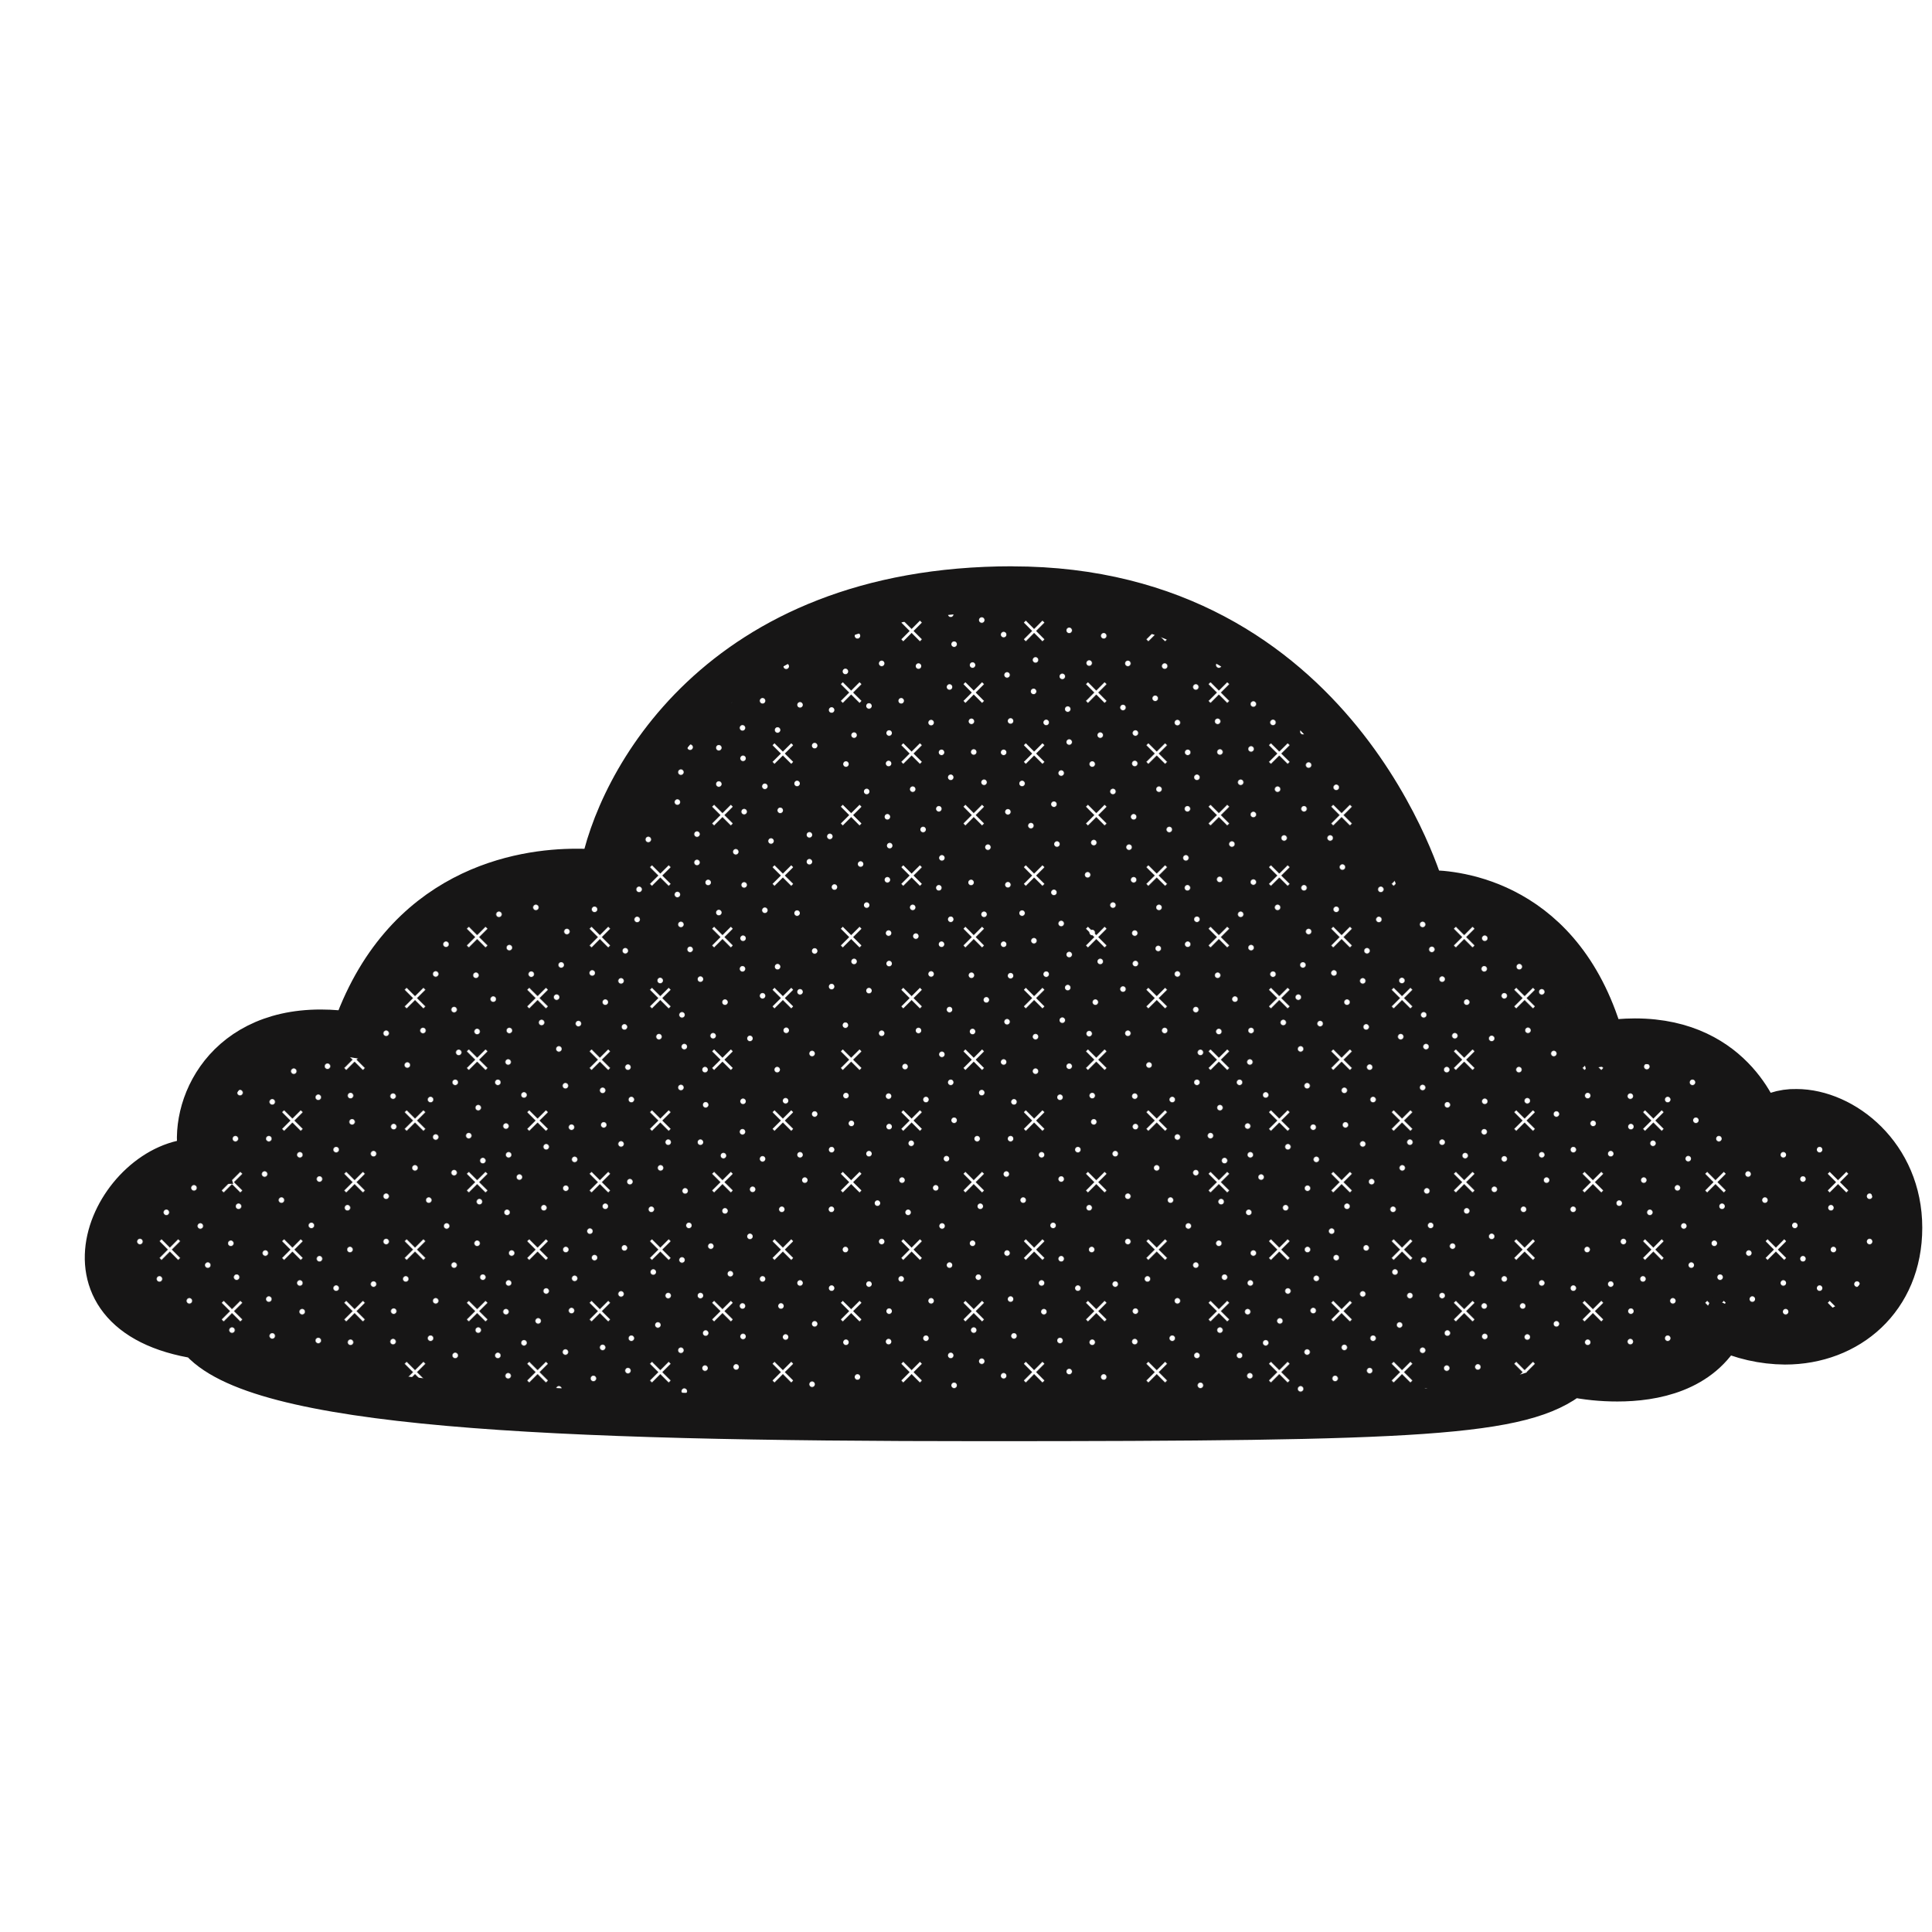
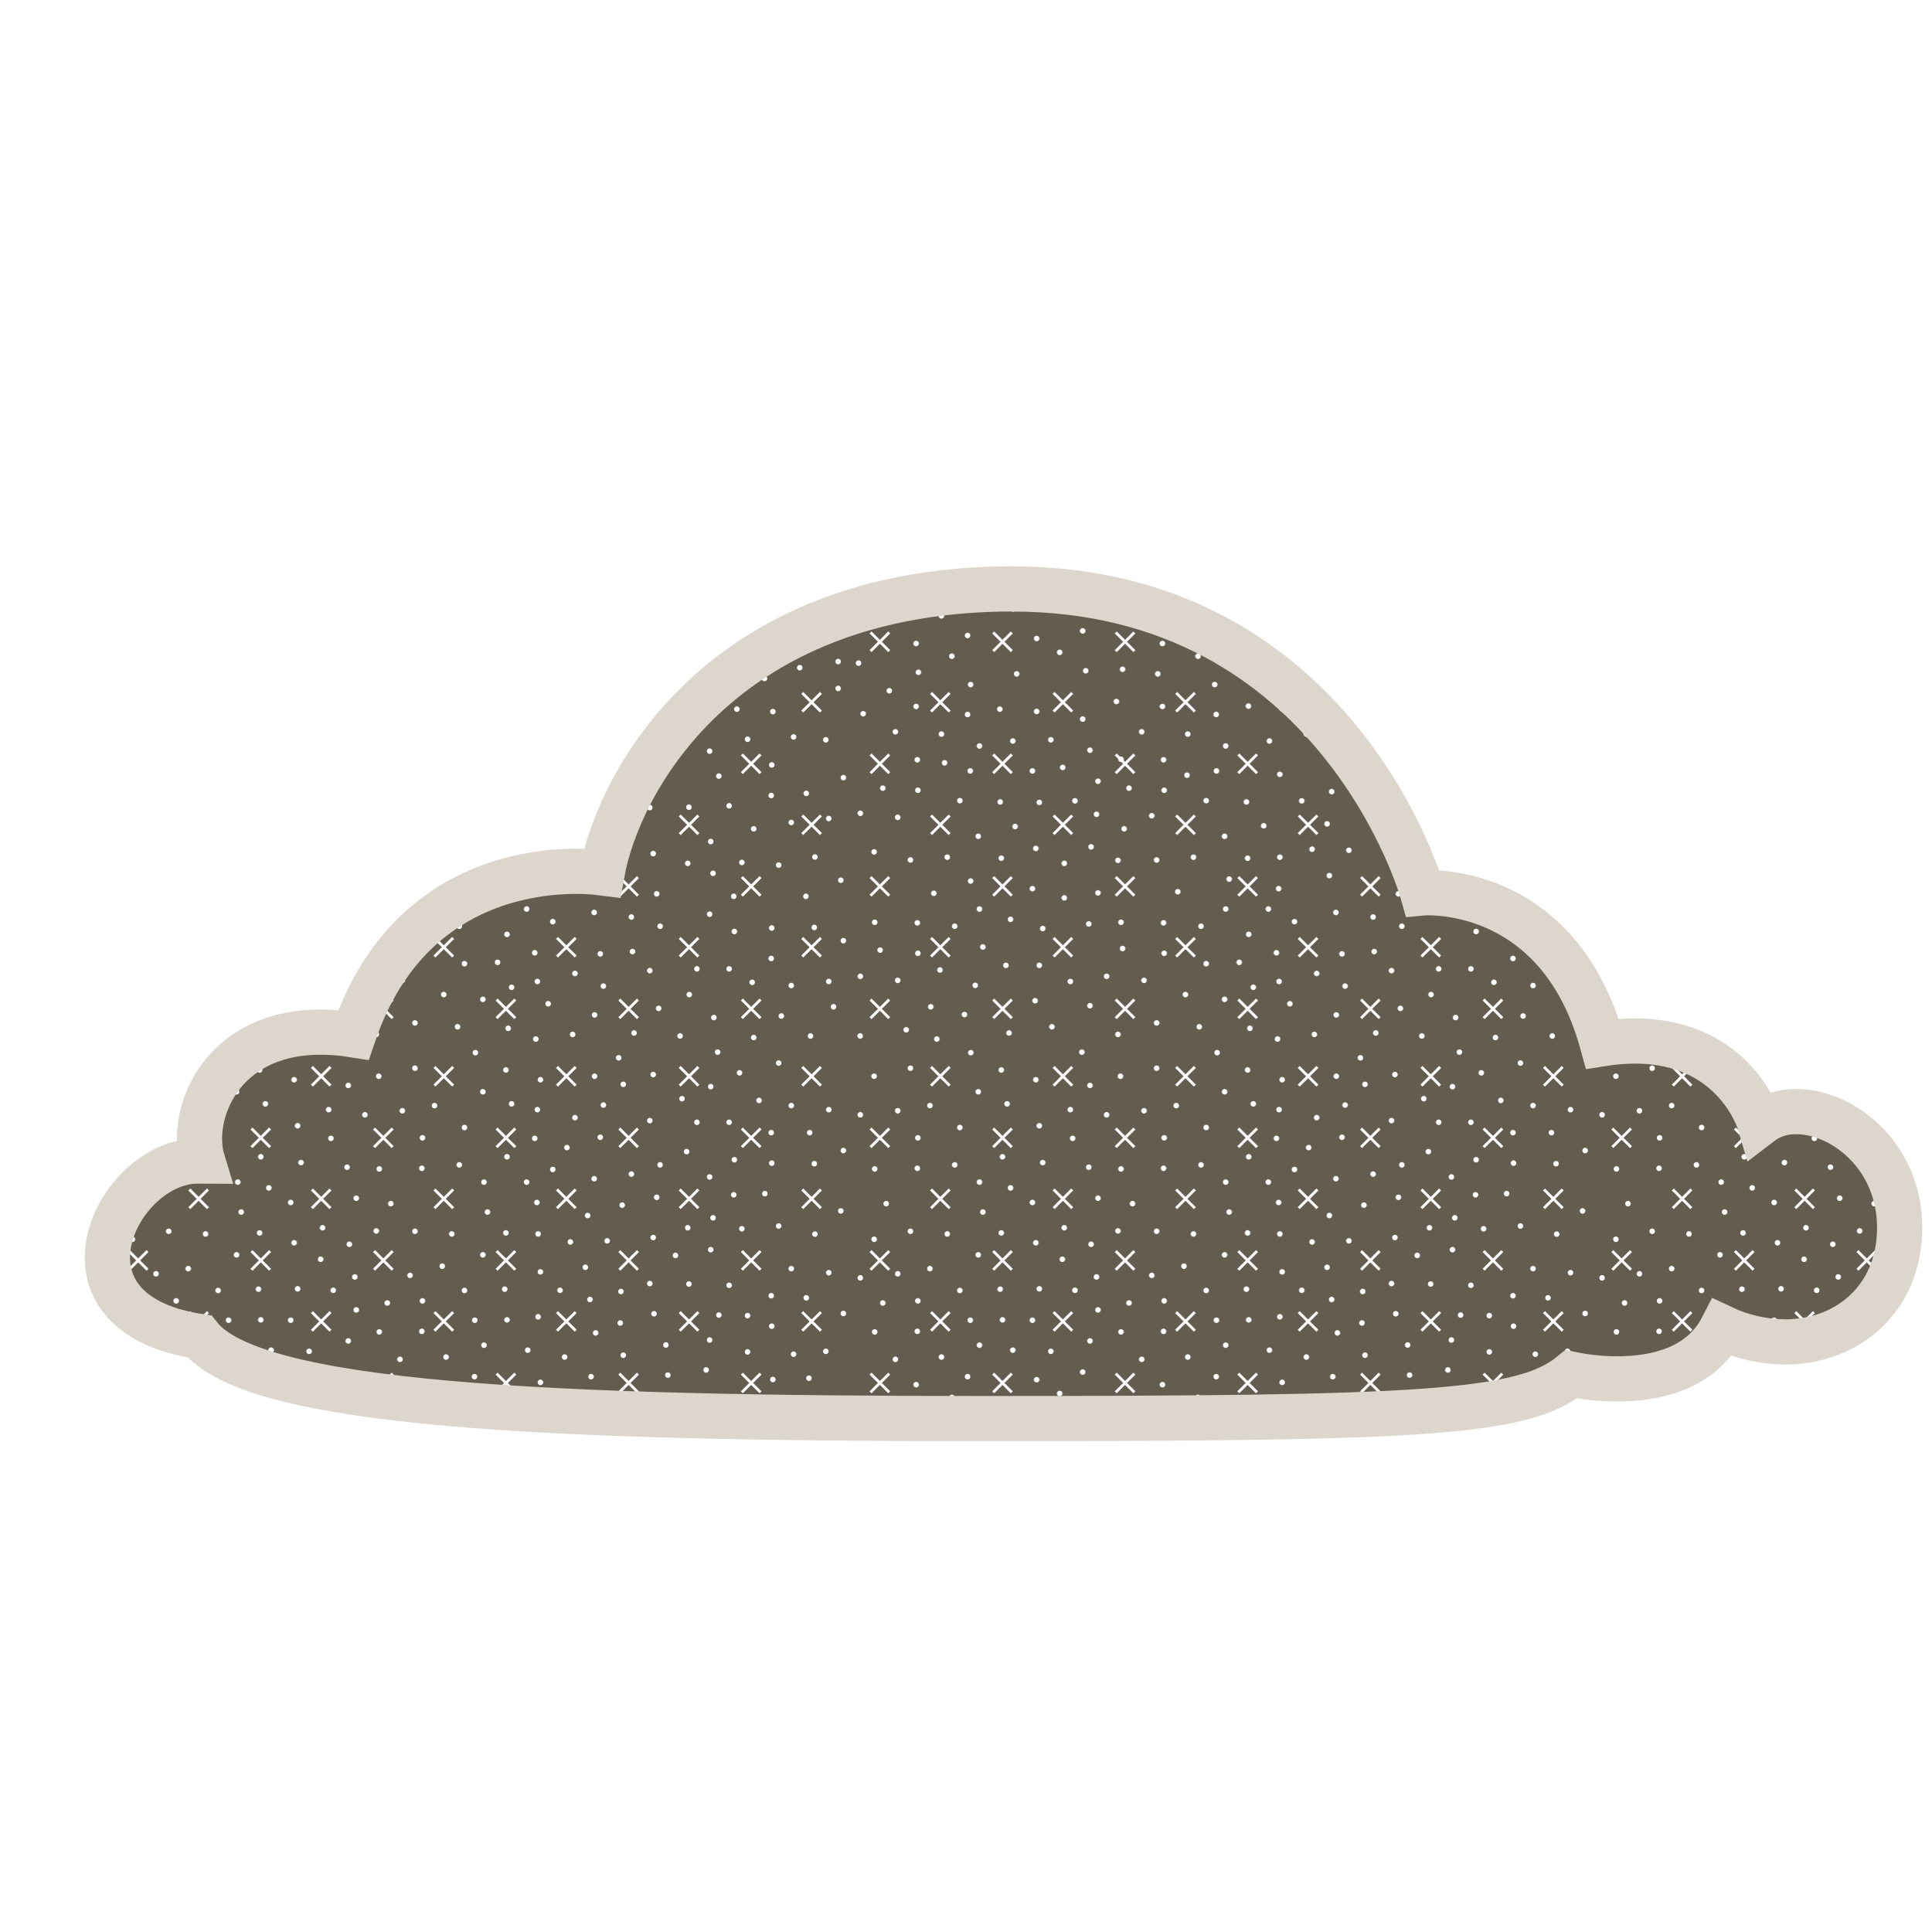
<svg xmlns="http://www.w3.org/2000/svg" width="512" height="512">
  <defs>
-     <pattern id="_725" data-name="725" width="80.56" height="80.5" patternTransform="matrix(2.44 0 0 2.44 -568.98 -462.66)" patternUnits="userSpaceOnUse">
+     <pattern id="_725" data-name="725" width="80.56" height="80.5" patternTransform="matrix(2.44 0 0 2.44 -561.36 -508.6)" patternUnits="userSpaceOnUse">
      <path fill="none" d="M0 0h80.56v80.5H0z" />
      <path class="cls-3" d="m8.95 2.32 2.02 2.03M10.97 2.32 8.95 4.35M15.7 9.01l2.02 2.02M17.72 9.01l-2.02 2.02M2.38 9.01l2.03 2.02M4.41 9.01l-2.03 2.02M22.26 2.32l2.02 2.03M24.28 2.32l-2.02 2.03M29.01 9.01l2.02 2.02M31.03 9.01l-2.02 2.02M35.57 2.32l2.03 2.03M37.6 2.32l-2.03 2.03M42.32 9.01l2.03 2.02M44.35 9.01l-2.03 2.02M48.88 2.32l2.03 2.03M50.91 2.32l-2.03 2.03M55.65 9.01l2.02 2.02M57.67 9.01l-2.02 2.02M62.21 2.32l2.03 2.03M64.24 2.32l-2.03 2.03M68.96 9.01l2.03 2.02M70.99 9.01l-2.03 2.02M75.52 2.32l2.03 2.03M77.55 2.32l-2.03 2.03M8.95 28.95l2.02 2.02M10.97 28.95l-2.02 2.02M15.7 35.63l2.02 2.03M17.72 35.63l-2.02 2.03M2.38 35.63l2.03 2.03M4.41 35.63l-2.03 2.03M8.95 15.63l2.02 2.03M10.97 15.63l-2.02 2.03M15.7 22.32l2.02 2.03M17.72 22.32l-2.02 2.03M2.38 22.32l2.03 2.03M4.41 22.32l-2.03 2.03M22.26 28.95l2.02 2.02M24.28 28.95l-2.02 2.02M29.01 35.63l2.02 2.03M31.03 35.63l-2.02 2.03M22.26 15.63l2.02 2.03M24.28 15.63l-2.02 2.03M29.01 22.32l2.02 2.03M31.03 22.32l-2.02 2.03M35.57 28.95l2.03 2.02M37.6 28.95l-2.03 2.02M42.32 35.63l2.03 2.03M44.35 35.63l-2.03 2.03M35.57 15.63l2.03 2.03M37.6 15.63l-2.03 2.03M42.32 22.32l2.03 2.03M44.35 22.32l-2.03 2.03M48.88 28.95l2.03 2.02M50.91 28.95l-2.03 2.02M48.88 15.63l2.03 2.03M50.91 15.63l-2.03 2.03M55.65 35.63l2.02 2.03M57.67 35.63l-2.02 2.03M55.65 22.32l2.02 2.03M57.67 22.32l-2.02 2.03M62.21 28.95l2.03 2.02M64.24 28.95l-2.03 2.02M68.96 35.63l2.03 2.03M70.99 35.63l-2.03 2.03M62.21 15.63l2.03 2.03M64.24 15.63l-2.03 2.03M68.96 22.32l2.03 2.03M70.99 22.32l-2.03 2.03M75.52 28.95l2.03 2.02M77.55 28.95l-2.03 2.02M75.52 15.63l2.03 2.03M77.55 15.63l-2.03 2.03M8.95 55.51l2.02 2.02M10.97 55.51l-2.02 2.02M15.7 62.2l2.02 2.02M17.72 62.2l-2.02 2.02M2.38 62.2l2.03 2.02M4.41 62.2l-2.03 2.02M8.95 42.2l2.02 2.02M10.97 42.2l-2.02 2.02M15.7 48.88l2.02 2.03M17.72 48.88l-2.02 2.03M2.38 48.88l2.03 2.03M4.41 48.88l-2.03 2.03M22.26 55.51l2.02 2.02M24.28 55.51l-2.02 2.02M29.01 62.2l2.02 2.02M31.03 62.2l-2.02 2.02M22.26 42.2l2.02 2.02M24.28 42.2l-2.02 2.02M29.01 48.88l2.02 2.03M31.03 48.88l-2.02 2.03M35.57 55.51l2.03 2.02M37.6 55.51l-2.03 2.02M42.32 62.2l2.03 2.02M44.35 62.2l-2.03 2.02M35.57 42.2l2.03 2.02M37.6 42.2l-2.03 2.02M42.32 48.88l2.03 2.03M44.35 48.88l-2.03 2.03M48.88 55.51l2.03 2.02M50.91 55.51l-2.03 2.02M48.88 42.2l2.03 2.02M50.91 42.2l-2.03 2.02M55.65 62.2l2.02 2.02M57.67 62.2l-2.02 2.02M55.65 48.88l2.02 2.03M57.67 48.88l-2.02 2.03M62.21 55.51l2.03 2.02M64.24 55.51l-2.03 2.02M68.96 62.2l2.03 2.02M70.99 62.2l-2.03 2.02M62.21 42.2l2.03 2.02M64.24 42.2l-2.03 2.02M68.96 48.88l2.03 2.03M70.99 48.88l-2.03 2.03M75.52 55.51l2.03 2.02M77.55 55.51l-2.03 2.02M75.52 42.2l2.03 2.02M77.55 42.2l-2.03 2.02M8.95 68.81l2.02 2.02M10.97 68.81l-2.02 2.02M15.7 75.5l2.02 2.02M17.72 75.5l-2.02 2.02M2.38 75.5l2.03 2.02M4.41 75.5l-2.03 2.02M22.26 68.81l2.02 2.02M24.28 68.81l-2.02 2.02M29.01 75.5l2.02 2.02M31.03 75.5l-2.02 2.02M35.57 68.81l2.03 2.02M37.6 68.81l-2.03 2.02M42.32 75.5l2.03 2.02M44.35 75.5l-2.03 2.02M48.88 68.81l2.03 2.02M50.91 68.81l-2.03 2.02M55.65 75.5l2.02 2.02M57.67 75.5l-2.02 2.02M62.21 68.81l2.03 2.02M64.24 68.81l-2.03 2.02M68.96 75.5l2.03 2.02M70.99 75.5l-2.03 2.02M75.52 68.81l2.03 2.02M77.55 68.81l-2.03 2.02" />
      <path class="cls-4" d="M7.52 10.02h0M7.46 13.33h0M2.83 13.4h0M11.52 12.96h0M14.21 14.83h0M17.58 15.46h0M24.08 6.96h0M21.08 12.71h0M14.58 18.08h0M16.71 12.08h0M17.21 6.33h0M20.71 8.71h0M24.33 10.08h0M20.33 3.71h0M12.08 8.9h0M5.33 7.08h0M6.71 2.46h0M13.27.77h0M16.58 2.65h0M2.77 3.33h0M1.27 7.52h0M14.08 5.02h0M8.83 6.52h0M7.52 27.73h0M3.71 27.96h0M7.46 31.04h0M2.83 31.1h0M13.21 29.83h0M14.21 32.54h0M10.08 33.83h0M5.08 34.08h0M7.33 36.83h0M11.21 38.21h0M17.83 33.08h0M12.92 35.96h0M16.71 29.79h0M16.46 26.46h0M20.71 26.42h0M20.33 21.42h0M19.96 17.04h0M12.08 26.6h0M5.33 24.79h0M4.08 17.17h0M6.71 20.17h0M10.71 20.46h0M16.58 20.35h0M2.77 21.04h0M1.27 25.23h0M14.08 22.73h0M8.83 24.23h0M34.27 10.02h0M34.2 13.33h0M29.58 13.4h0M26.08 13.21h0M27.08 16.58h0M23.42 19.79h0M23.21 23.21h0M24.58 26.58h0M26.33 21.58h0M38.27 12.96h0M40.95 14.83h0M45.58 14.83h0M41.33 18.08h0M43.45 12.08h0M43.95 6.33h0M46.46 10.08h0M46.75 6.96h0M47.08 3.71h0M38.83 8.9h0M32.08 7.08h0M33.45 2.46h0M40.02.77h0M43.33 2.65h0M50.58 79.29h0M29.52 3.33h0M26.21 4.33h0M25.33.71h0M28.02 7.52h0M40.83 5.02h0M35.58 6.52h0M34.27 27.73h0M30.45 27.96h0M27.08 28.71h0M19.96 29.83h0M34.2 31.04h0M26.21 32.08h0M25.42 35.46h0M20.42 36.29h0M22.92 37.79h0M56.08 33.63h0M52.58 35.96h0M60.92 35.79h0M76.25 36.13h0M79.42 38.79h0M21.96 33.21h0M29.58 31.1h0M39.95 29.83h0M40.95 32.54h0M36.83 33.83h0M31.83 34.08h0M34.08 36.83h0M37.95 38.21h0M45.7 33.08h0M39.92 35.96h0M43.45 29.79h0M43.2 26.46h0M46.83 29.46h0M49.21 26.58h0M51.96 24.08h0M52.46 27.58h0M55.83 26.71h0M55.75 30.13h0M59.42 29.13h0M53.08 31.21h0M49.71 33.83h0M54.33 21.21h0M46.83 20.46h0M46.7 17.04h0M38.83 26.6h0M32.92 24.96h0M47.08 36.58h0M30.83 17.17h0M33.45 20.17h0M37.45 20.46h0M43.33 20.35h0M29.25 20.13h0M26.92 25.13h0M40.83 22.73h0M36.42 23.96h0M79.99 11.4h0M79.99 29.1h0M79.71 17.96h0M72.15 9.46h0M72.21 12.77h0M76.83 12.83h0M68.15 12.4h0M65.46 14.27h0M60.08 12.96h0M64.08 8.33h0M62.96 11.52h0M62.46 5.77h0M58.96 8.15h0M59.33 3.15h0M55.58 1.33h0M52.96 3.33h0M56.08 4.21h0M53.92 6.46h0M50.83 7.83h0M49.96 11.08h0M65.83 18.71h0M48.42 13.46h0M52.92 14.46h0M53.58 9.96h0M56.96 13.96h0M55.96 17.33h0M52.21 18.46h0M50.33 21.33h0M47.08 24.58h0M67.58 8.33h0M74.33 6.52h0M72.96 1.9h0M66.33.71h0M68.71 2.96h0M76.33 9.46h0M78.4 6.96h0M65.58 4.46h0M22.08 78.46h0M9.58 79.79h0M1.25 79.46h0M17.42 79.13h0M29.92 56.96h0M43.58 78.63h0M29.25 79.29h0M42.42 71.46h0M57.25 79.13h0M46.58 79.79h0M76.42 79.46h0M70.25 79.63h0M62.25 79.46h0M70.83 5.96h0M72.15 27.17h0M75.96 27.4h0M72.21 30.48h0M78.08 33.21h0M66.46 29.27h0M65.46 31.98h0M69.58 33.27h0M74.58 33.52h0M72.33 36.27h0M67.21 38.71h0M60.71 32.52h0M65.08 35.23h0M68.08 16.21h0M63.21 25.9h0M61.75 22.79h0M58.96 25.85h0M59.33 20.85h0M59.71 16.48h0M67.58 26.04h0M74.33 24.23h0M69.58 29.33h0M72.96 19.6h0M68.96 19.9h0M63.08 19.79h0M76.9 20.48h0M78.4 24.67h0M65.58 22.17h0M71.46 16.08h0M7.52 70.48h0M7.46 67.17h0M2.83 67.11h0M11.52 67.54h0M14.21 65.67h0M18.08 56.71h0M23.42 64.46h0M24.08 73.54h0M21.08 67.79h0M13.25 62.63h0M17.58 66.79h0M17.08 71.79h0M20.71 71.79h0M29.08 43.13h0M20.25 75.63h0M9.92 72.29h0M5.33 73.42h0M6.25 78.79h0M14.58 69.79h0M3.42 70.13h0M1.27 72.98h0M13.75 73.96h0M12.58 77.13h0M7.52 52.77h0M3.71 52.54h0M7.46 49.46h0M18.25 40.13h0M13.21 50.67h0M14.21 47.96h0M10.08 46.67h0M5.08 46.42h0M7.33 43.67h0M13.25 41.29h0M17.83 47.42h0M12.92 44.54h0M16.42 43.96h0M16.46 54.04h0M20.71 54.09h0M20.33 59.09h0M19.96 63.46h0M12.08 53.9h0M5.33 55.71h0M1.58 44.46h0M6.71 60.34h0M10.71 60.04h0M16.58 60.15h0M2.77 59.46h0M1.27 55.27h0M14.08 57.77h0M9.25 63.96h0M34.27 70.48h0M34.2 67.17h0M29.58 67.11h0M26.08 67.29h0M27.08 63.92h0M23.42 60.71h0M23.25 50.29h0M24.58 53.92h0M26.33 58.92h0M38.27 67.54h0M40.95 65.67h0M45.58 65.67h0M41.33 62.42h0M43.45 68.42h0M43.95 74.17h0M46.46 70.42h0M46.75 73.54h0M47.92 75.96h0M38.83 71.61h0M32.08 73.42h0M33.45 78.04h0M38.08 78.46h0M29.75 69.96h0M26.21 76.17h0M28.02 72.98h0M40.83 75.48h0M36.58 74.96h0M34.27 52.77h0M30.45 52.54h0M27.08 51.79h0M19.96 50.67h0M34.2 49.46h0M26.21 48.42h0M25.42 45.04h0M20.42 44.21h0M25.75 39.79h0M56.08 46.88h0M52.58 44.54h0M60.92 44.71h0M75.25 39.46h0M71.42 40.63h0M55.42 39.13h0M50.42 39.13h0M33.58 40.13h0M29.75 39.63h0M7.58 39.96h0M4.42 41.96h0M1.08 38.96h0M79.42 41.71h0M21.96 47.29h0M29.58 49.4h0M39.95 50.67h0M40.95 47.96h0M36.83 46.67h0M31.83 46.42h0M34.08 43.67h0M39.75 41.29h0M45.7 47.42h0M39.92 44.54h0M43.42 43.63h0M43.2 54.04h0M46.83 51.04h0M49.21 53.92h0M51.96 56.42h0M52.46 52.92h0M55.83 53.79h0M56.75 42.29h0M59.42 51.38h0M53.08 49.29h0M49.71 46.67h0M54.33 59.29h0M46.83 60.04h0M46.7 63.46h0M38.83 53.9h0M32.92 55.54h0M47.08 43.92h0M35.75 63.79h0M33.45 60.34h0M37.45 60.04h0M43.33 60.15h0M29.25 60.38h0M26.92 55.38h0M40.83 57.77h0M36.75 51.13h0M79.99 69.11h0M79.99 51.4h0M79.71 62.54h0M72.15 71.04h0M72.21 67.73h0M76.83 67.67h0M68.15 68.11h0M65.46 66.23h0M60.08 67.54h0M64.08 72.17h0M8.92 76.29h0M63.25 74.96h0M58.96 72.36h0M59.92 76.46h0M52.96 77.17h0M57.08 70.29h0M53.92 74.04h0M50.83 72.67h0M44.75 39.79h0M65.83 61.79h0M48.42 67.04h0M52.92 66.04h0M53.58 70.54h0M56.96 66.54h0M61.92 39.29h0M52.21 62.04h0M50.33 59.17h0M45.08 56.63h0M67.58 72.17h0M74.33 73.98h0M78.92 76.29h0M73.25 77.29h0M75.92 64.29h0M68.42 43.96h0M78.4 73.54h0M65.92 77.46h0M70.08 73.63h0M72.15 53.34h0M75.96 53.11h0M72.21 50.02h0M78.08 47.29h0M66.46 51.23h0M65.46 48.52h0M69.58 47.23h0M74.58 46.98h0M72.33 44.23h0M67.21 41.79h0M60.71 47.98h0M65.08 45.27h0M68.08 64.29h0M63.21 54.61h0M57.25 56.96h0M58.96 54.65h0M59.33 59.65h0M59.71 64.02h0M67.58 54.46h0M74.33 56.27h0M70.25 56.96h0M72.96 60.9h0M68.96 60.61h0M63.08 60.71h0M76.9 60.02h0M78.4 55.84h0M65.58 58.34h0M10.42 49.79h0" />
    </pattern>
    <filter id="luminosity-noclip" x="0" y="1.01" width="503.5" height="374.93" filterUnits="userSpaceOnUse" color-interpolation-filters="sRGB">
      <feFlood flood-color="#fff" result="bg" />
      <feBlend in="SourceGraphic" in2="bg" />
    </filter>
    <style>
      .cls-3,.cls-4{fill:none;stroke:#000}.cls-3{stroke-width:.3px}.cls-4{stroke-linecap:round;stroke-width:.6px}
    </style>
    <mask id="mask" x="0" y="1.01" width="503.5" height="374.93" maskUnits="userSpaceOnUse">
      <path id="Cloud_7" data-name="Cloud 7" d="M268.34 156.06c-78.19 0-104.66 52.33-108.77 75.26a49.35 49.35 0 0 0-6.88-.41c-14.07 0-45.86 4.5-59 43.32a55.75 55.75 0 0 0-8.71-.71c-26.63 0-35 22-31.27 34.22-.44 0-.9-.05-1.34-.05-21.28 0-41.22 40.16.5 46.49 14.37 18.23 92.1 21.76 207.55 21.76s143.09-1.18 156-11.76a59.65 59.65 0 0 0 12.21 1.24c9.48 0 22-2.36 27.77-13.59a39.77 39.77 0 0 0 16.67 3.8c16.61 0 30.36-11.6 30.36-30.26 0-19.07-15.09-30.78-27.38-30.78a15.23 15.23 0 0 0-9.66 3.15s-6.32-21.86-33.1-21.86a56.54 56.54 0 0 0-8.64.7c-10.34-37.74-39.32-40-46.17-40-.93 0-1.46.05-1.46.05s-22.34-80.55-108.75-80.55" fill="url(#_725)" filter="url(#luminosity-noclip)" />
    </mask>
  </defs>
  <g id="Cloud_7-2" data-name="Cloud 7">
    <g id="Cloud_7-3" data-name="Cloud 7">
      <g mask="url(#mask)">
-         <path id="Cloud_7-4" data-name="Cloud 7" d="M268.34 156.06c-78.19 0-104.66 52.33-108.77 75.26a49.35 49.35 0 0 0-6.88-.41c-14.07 0-45.86 4.5-59 43.32a55.75 55.75 0 0 0-8.71-.71c-26.63 0-35 22-31.27 34.22-.44 0-.9-.05-1.34-.05-21.28 0-41.22 40.16.5 46.49 14.37 18.23 92.1 21.76 207.55 21.76s143.09-1.18 156-11.76a59.65 59.65 0 0 0 12.21 1.24c9.48 0 22-2.36 27.77-13.59a39.77 39.77 0 0 0 16.67 3.8c16.61 0 30.36-11.6 30.36-30.26 0-19.07-15.09-30.78-27.38-30.78a15.23 15.23 0 0 0-9.66 3.15s-6.32-21.86-33.1-21.86a56.54 56.54 0 0 0-8.64.7c-10.34-37.74-39.32-40-46.17-40-.93 0-1.46.05-1.46.05s-22.34-80.55-108.75-80.55" fill="#171616" />
+         <path id="Cloud_7-4" data-name="Cloud 7" d="M268.34 156.06c-78.19 0-104.66 52.33-108.77 75.26a49.35 49.35 0 0 0-6.88-.41c-14.07 0-45.86 4.5-59 43.32a55.75 55.75 0 0 0-8.71-.71c-26.63 0-35 22-31.27 34.22-.44 0-.9-.05-1.34-.05-21.28 0-41.22 40.16.5 46.49 14.37 18.23 92.1 21.76 207.55 21.76s143.09-1.18 156-11.76a59.65 59.65 0 0 0 12.21 1.24c9.48 0 22-2.36 27.77-13.59a39.77 39.77 0 0 0 16.67 3.8c16.61 0 30.36-11.6 30.36-30.26 0-19.07-15.09-30.78-27.38-30.78a15.23 15.23 0 0 0-9.66 3.15s-6.32-21.86-33.1-21.86a56.54 56.54 0 0 0-8.64.7c-10.34-37.74-39.32-40-46.17-40-.93 0-1.46.05-1.46.05s-22.34-80.55-108.75-80.55" fill="#635c4f" />
      </g>
-       <path id="Cloud_7-5" data-name="Cloud 7" d="M268.34 156.06c-78.19 0-104.66 52.33-108.77 75.26a49.35 49.35 0 0 0-6.88-.41c-14.07 0-45.86 4.5-59 43.32a55.75 55.75 0 0 0-8.71-.71c-26.63 0-35 22-31.27 34.22-.44 0-.9-.05-1.34-.05-21.28 0-41.22 40.16.5 46.49 14.37 18.23 92.1 21.76 207.55 21.76s143.09-1.18 156-11.76a59.65 59.65 0 0 0 12.21 1.24c9.48 0 22-2.36 27.77-13.59a39.77 39.77 0 0 0 16.67 3.8c16.61 0 30.36-11.6 30.36-30.26 0-19.07-15.09-30.78-27.38-30.78a15.23 15.23 0 0 0-9.66 3.15s-6.32-21.86-33.1-21.86a56.54 56.54 0 0 0-8.64.7c-10.34-37.74-39.32-40-46.17-40-.93 0-1.46.05-1.46.05s-22.34-80.55-108.75-80.55" stroke="#171616" stroke-miterlimit="10" stroke-width="11.98" fill="none" />
+       <path id="Cloud_7-5" data-name="Cloud 7" d="M268.34 156.06c-78.19 0-104.66 52.33-108.77 75.26a49.35 49.35 0 0 0-6.88-.41c-14.07 0-45.86 4.5-59 43.32a55.75 55.75 0 0 0-8.71-.71c-26.63 0-35 22-31.27 34.22-.44 0-.9-.05-1.34-.05-21.28 0-41.22 40.16.5 46.49 14.37 18.23 92.1 21.76 207.55 21.76s143.09-1.18 156-11.76a59.65 59.65 0 0 0 12.21 1.24c9.48 0 22-2.36 27.77-13.59a39.77 39.77 0 0 0 16.67 3.8c16.61 0 30.36-11.6 30.36-30.26 0-19.07-15.09-30.78-27.38-30.78a15.23 15.23 0 0 0-9.66 3.15s-6.32-21.86-33.1-21.86a56.54 56.54 0 0 0-8.64.7c-10.34-37.74-39.32-40-46.17-40-.93 0-1.46.05-1.46.05s-22.34-80.55-108.75-80.55" stroke="#dcd6cc" stroke-miterlimit="10" stroke-width="11.98" fill="none" />
    </g>
  </g>
</svg>
